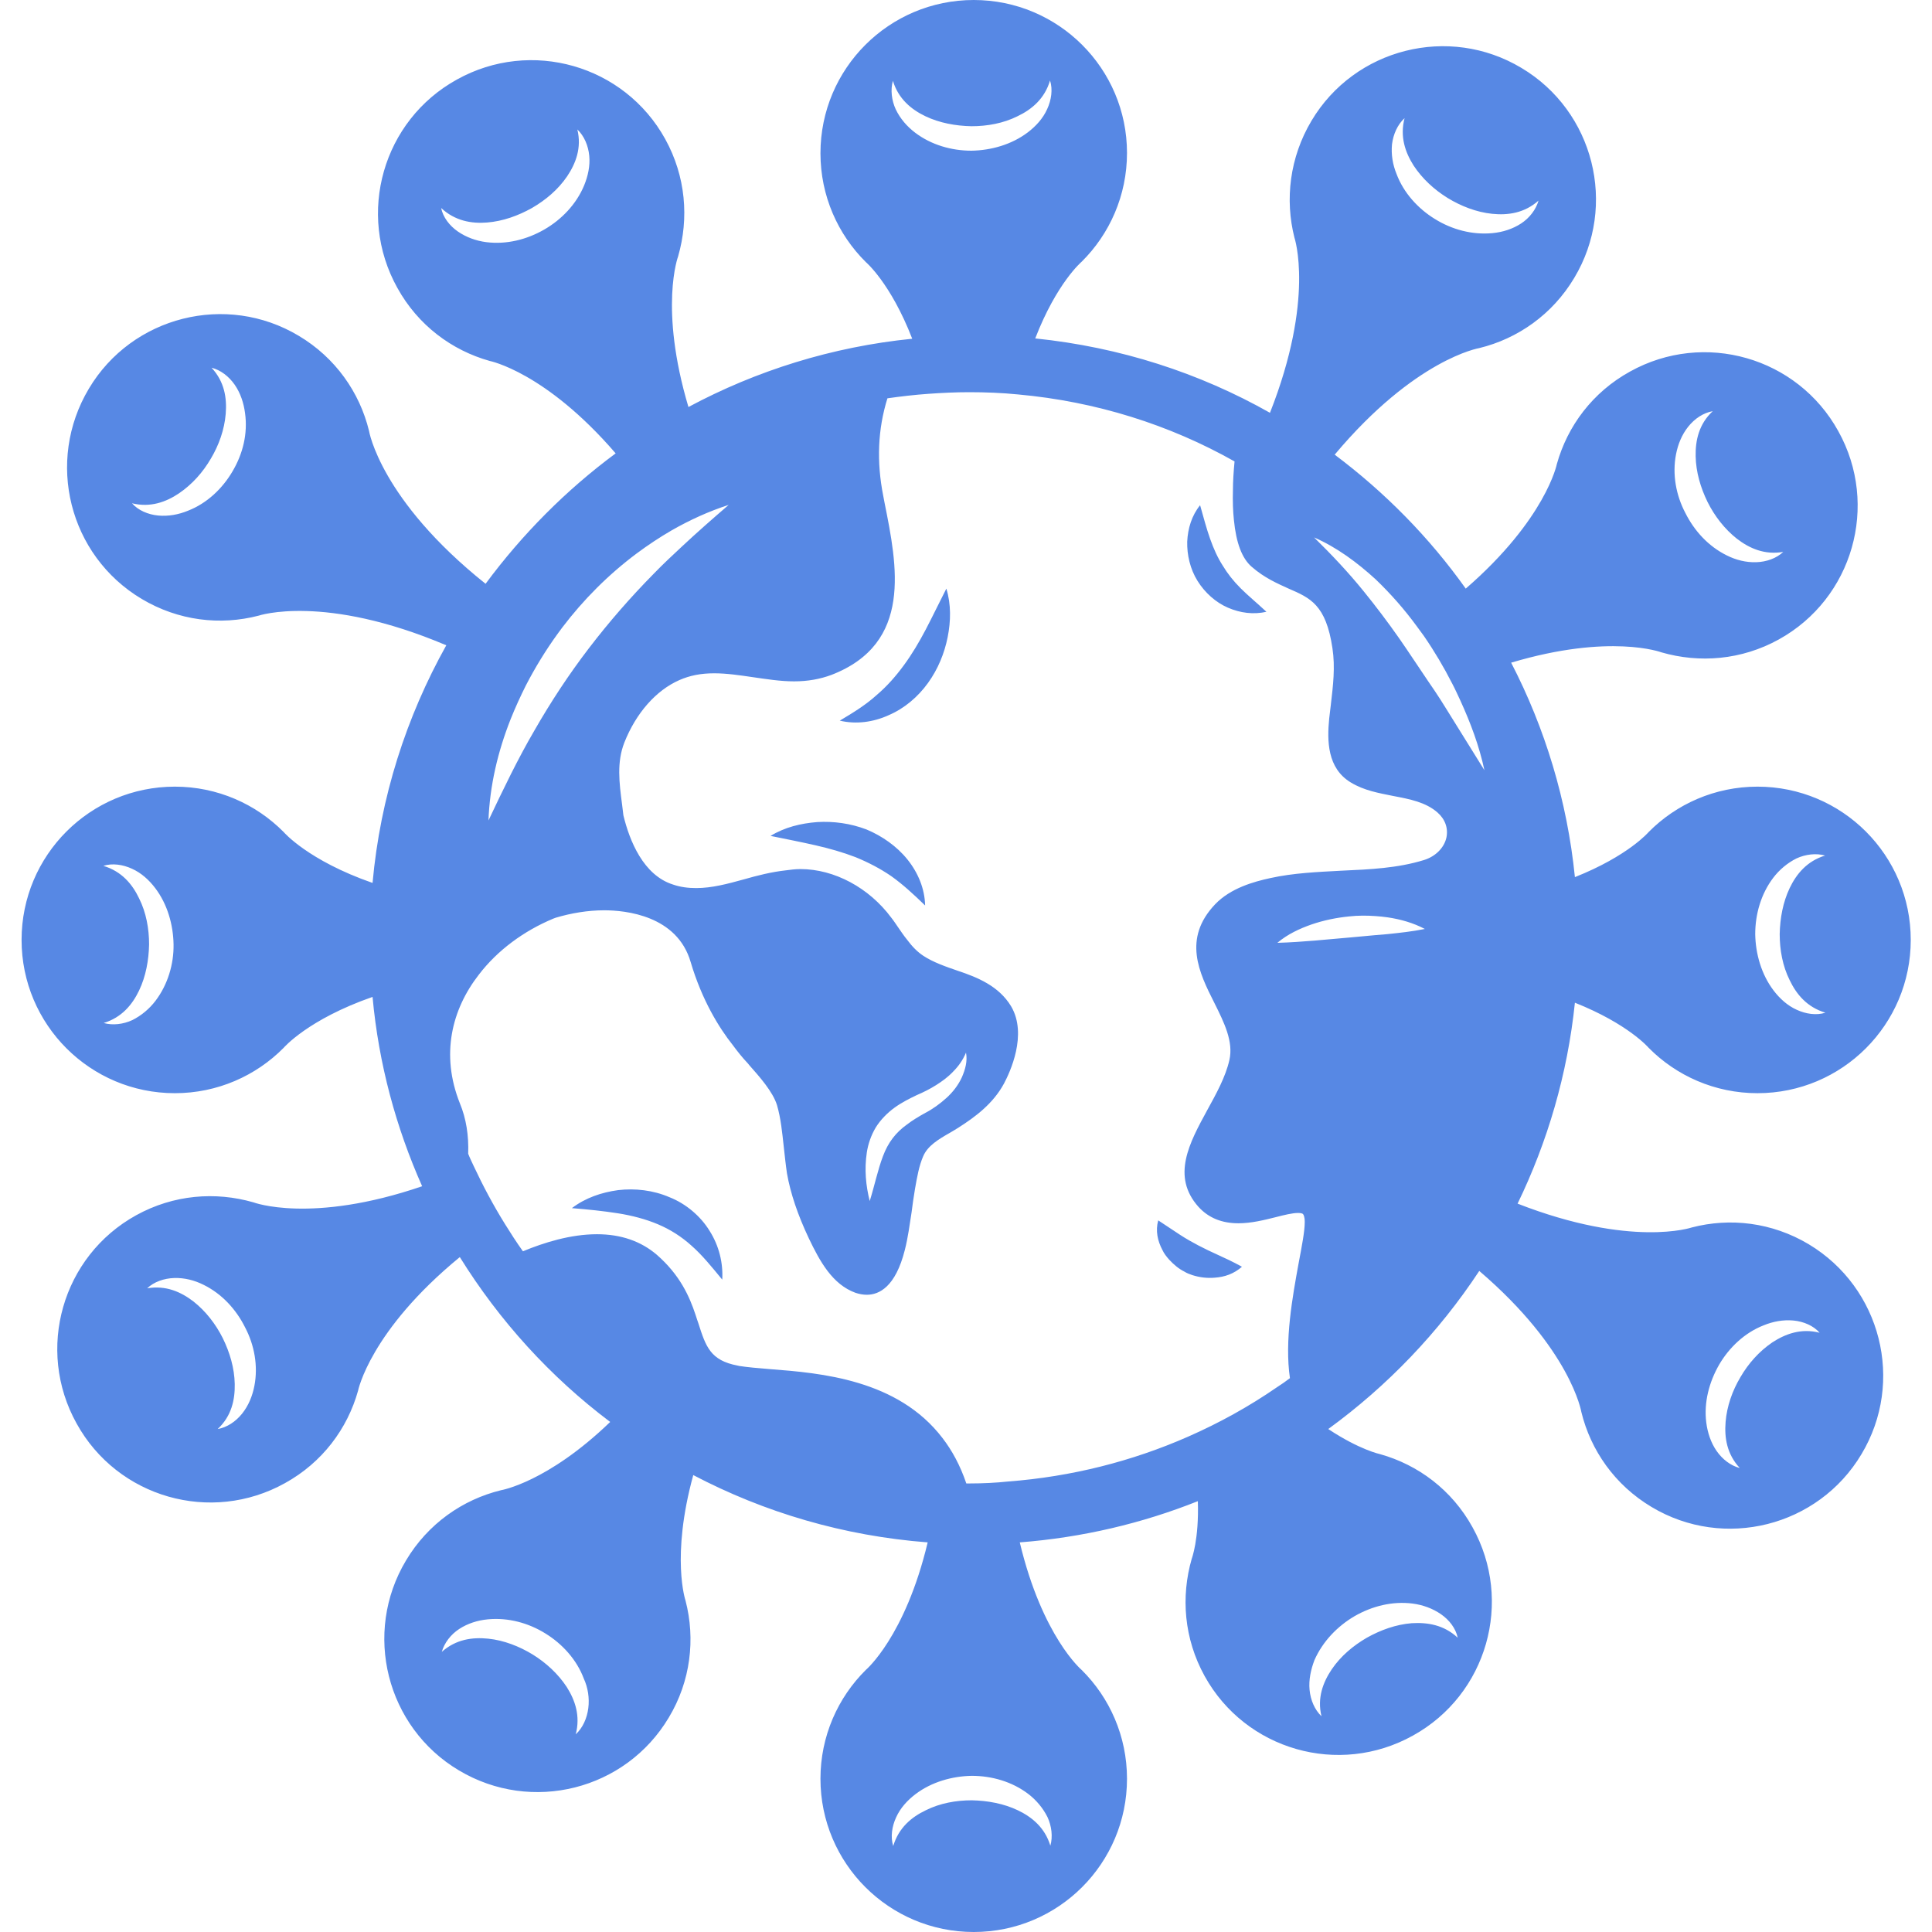
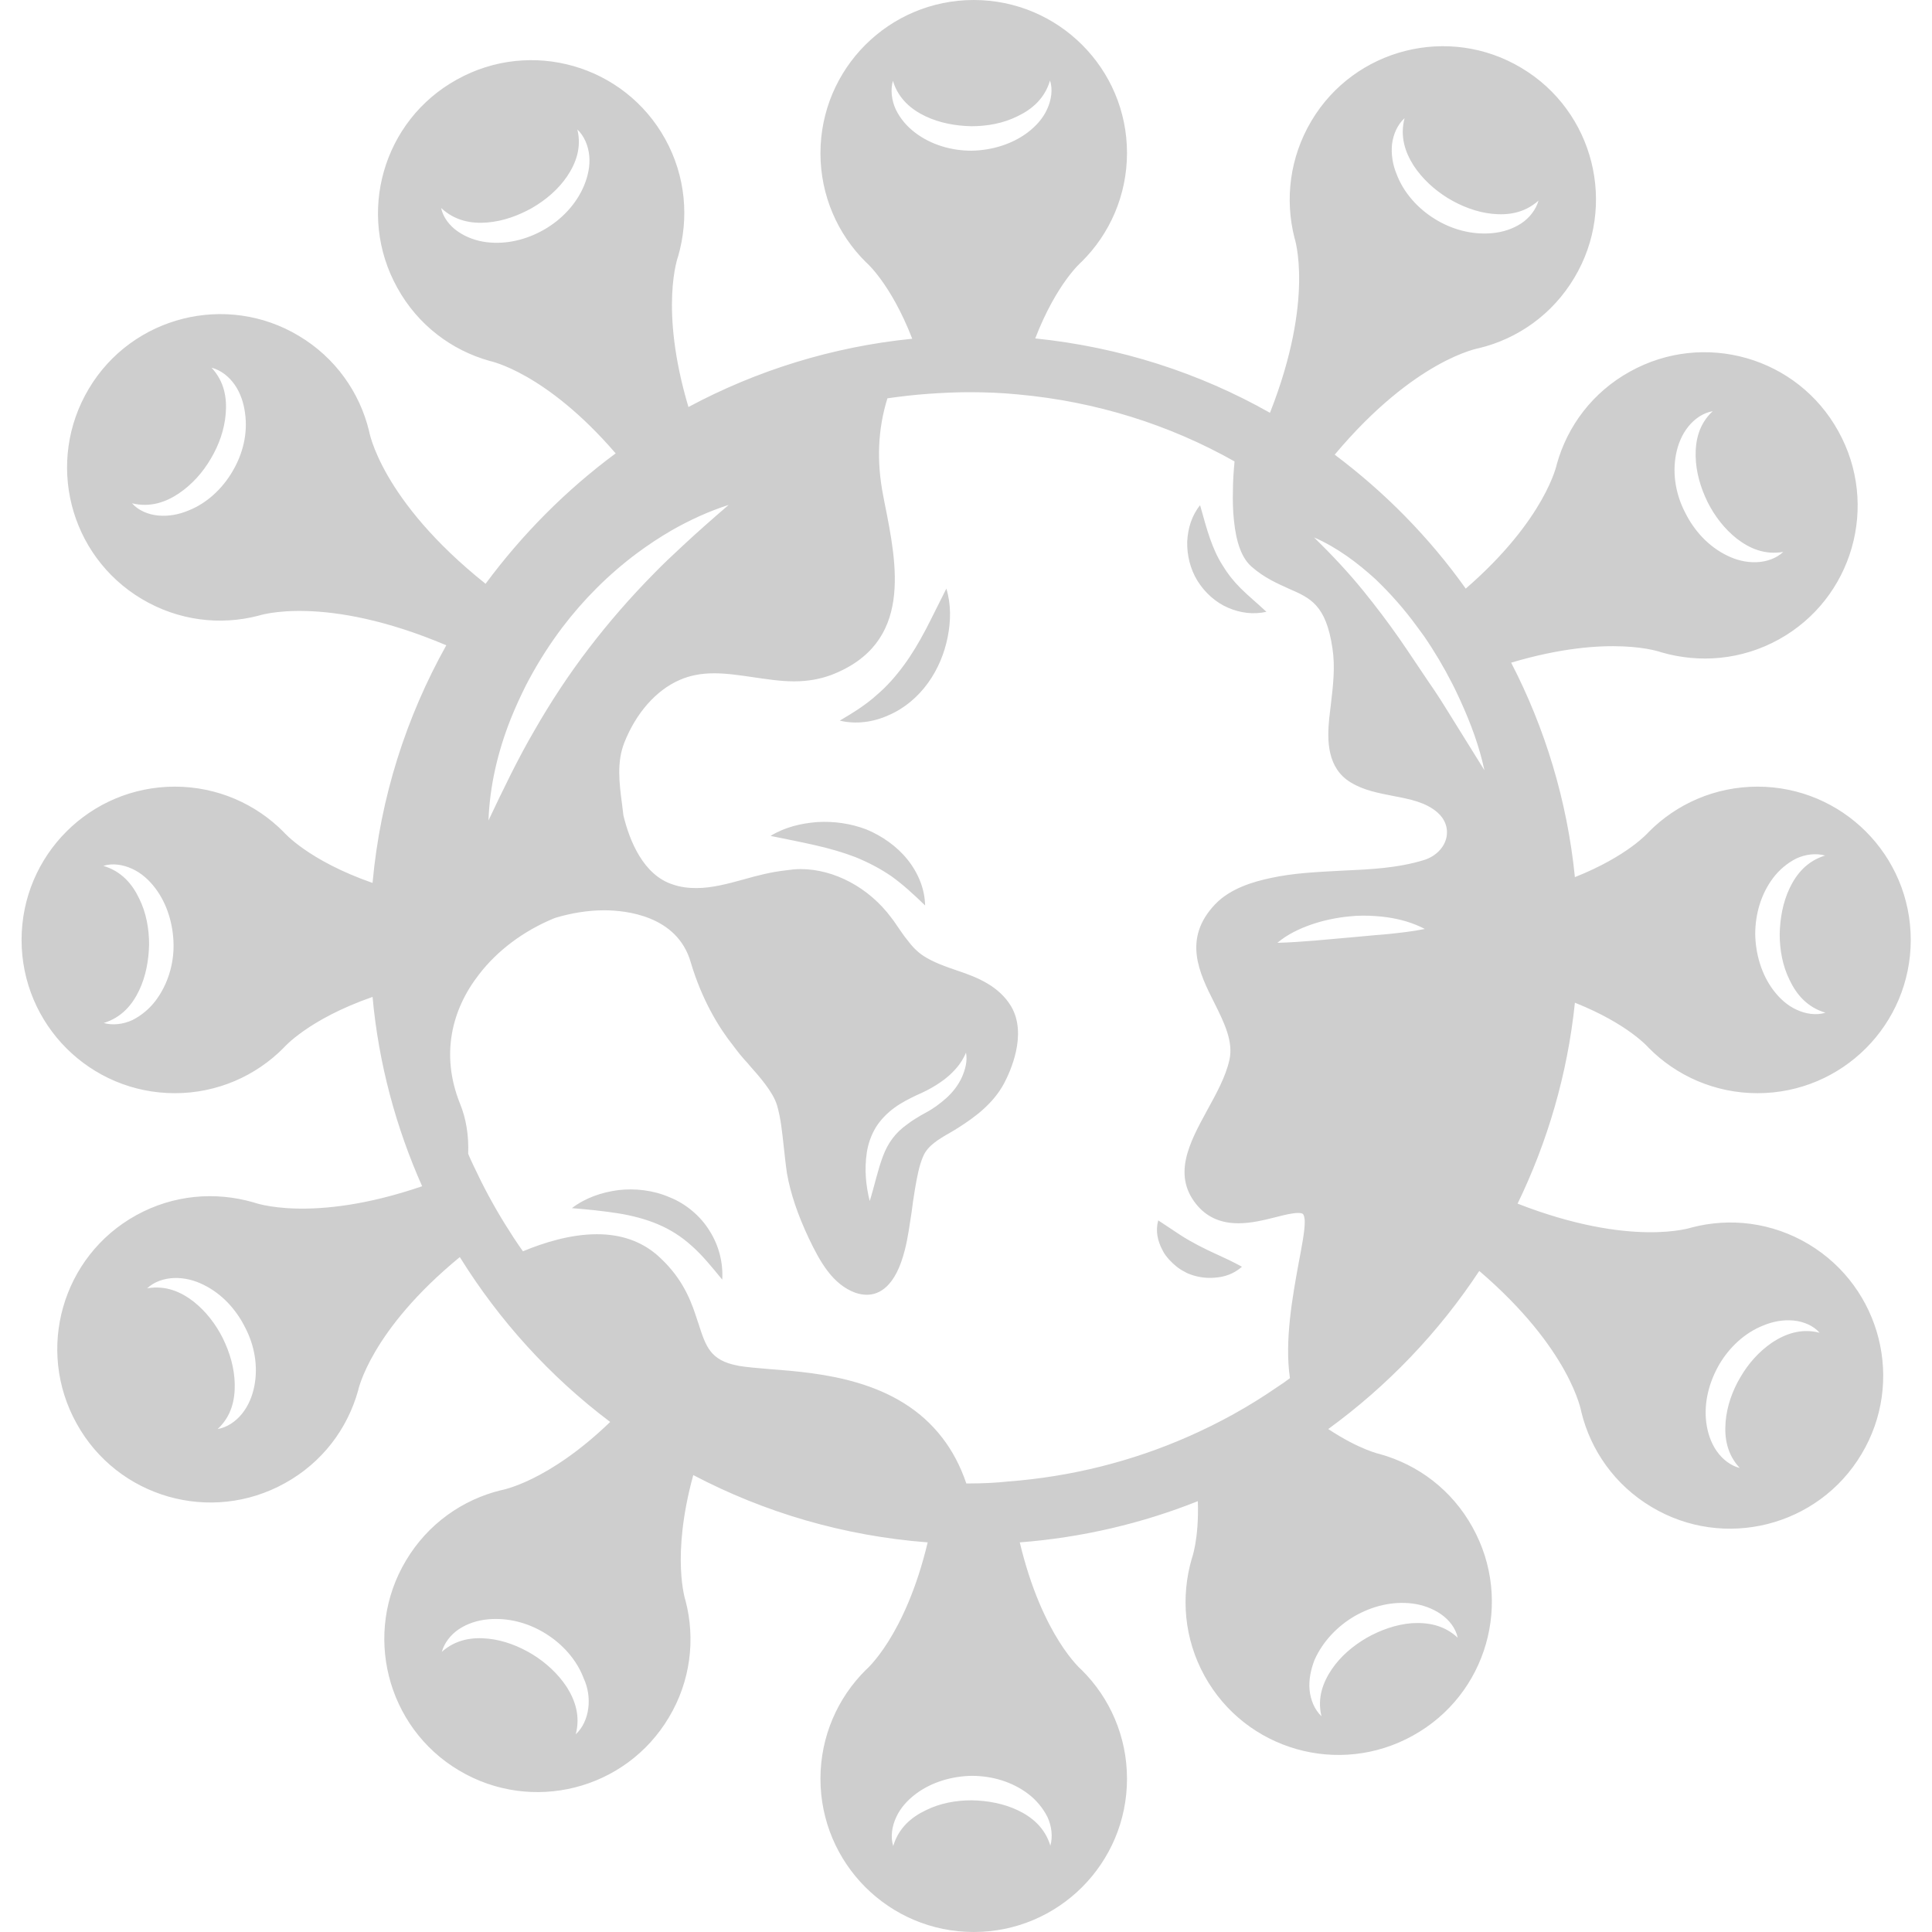
<svg xmlns="http://www.w3.org/2000/svg" version="1.1" id="Layer_1" x="0px" y="0px" width="50px" height="50px" viewBox="0 0 600 600" style="enable-background:new 0 0 600 600;" xml:space="preserve">
  <style type="text/css">
- 	.st0{fill:#5788e4;}
+ 	.st0{fill:#cecece;}
</style>
  <path id="color_x5F_1" class="st0" d="M561.7,386.4c-11.4-6.8-24.4-8.3-36.3-5.2l0,0c0,0-18.7,6.4-54.1-7.4  c9.3-19.2,15.5-40.2,17.8-62.4c16.6,6.6,22.9,14,22.9,14h0c8.6,8.7,20.6,14.1,33.8,14.1c26.3,0,47.6-21.3,47.6-47.6  c0-26.3-21.3-47.6-47.6-47.6c-13.2,0-25.2,5.4-33.8,14.1h0c0,0-6.3,7.4-22.9,14c-2.4-23.8-9.3-46.3-19.8-66.6  c30.8-9.2,46.7-3.2,46.7-3.2l0,0c11.8,3.4,24.8,2.4,36.4-4c23-12.7,31.3-41.7,18.5-64.7c-12.7-23-41.7-31.3-64.7-18.5  c-11.6,6.4-19.4,16.9-22.7,28.7l0,0c0,0-3.4,17.1-28.3,38.7c-11.3-15.9-25.1-29.9-40.7-41.6c25-29.8,44.9-33.1,44.9-33.1l0,0  c11.9-2.9,22.7-10.4,29.5-21.8c13.5-22.5,6.1-51.8-16.4-65.2c-22.5-13.5-51.8-6.1-65.2,16.4C400.5,48.9,399,62,402,73.8v0  c0,0,6.4,18.9-7.6,54.4c-21.9-12.4-46.6-20.4-72.9-23.1c6.7-17.3,14.4-23.8,14.4-23.8v0c8.7-8.6,14.1-20.6,14.1-33.8  C350,21.3,328.7,0,302.4,0c-26.3,0-47.6,21.3-47.6,47.6c0,13.2,5.4,25.2,14.1,33.8v0c0,0,7.7,6.5,14.4,23.8  c-24.9,2.5-48.4,9.9-69.5,21.2c-9.2-30.9-3.2-46.8-3.2-46.8h0c3.4-11.8,2.4-24.8-4-36.4c-12.7-23-41.7-31.3-64.7-18.5  c-23,12.7-31.3,41.7-18.5,64.7c6.4,11.6,16.9,19.4,28.7,22.7l0,0c0,0,17.3,3.4,39.1,28.7c-15.4,11.4-29,25.1-40.4,40.5  c-32.7-26.1-36.2-47.5-36.2-47.5l0,0c-2.9-11.9-10.4-22.7-21.8-29.5c-22.5-13.5-51.8-6.1-65.2,16.4C14.1,143.3,21.4,172.5,44,186  c11.4,6.8,24.4,8.3,36.3,5.2l0,0c0,0,20.3-6.9,58.3,9.2c-12.4,22.2-20.5,47.2-22.9,73.8c-20.1-7-27.6-15.8-27.6-15.8l0,0  c-8.6-8.7-20.6-14.1-33.8-14.1c-26.3,0-47.6,21.3-47.6,47.6c0,26.3,21.3,47.6,47.6,47.6c13.2,0,25.2-5.4,33.8-14.1l0,0  c0,0,7.5-8.8,27.6-15.8c1.9,20.8,7.3,40.6,15.4,58.8c-34.5,11.8-52.4,5-52.4,5v0c-11.8-3.4-24.8-2.4-36.4,4  c-23,12.7-31.3,41.7-18.5,64.7c12.7,23,41.7,31.3,64.7,18.5c11.6-6.4,19.4-16.9,22.7-28.7h0c0,0,3.7-18.6,31.6-41.5  c12.3,19.8,28.1,37.2,46.7,51.2c-19.5,18.8-33.9,21.2-33.9,21.2l0,0c-11.9,2.9-22.7,10.4-29.5,21.8c-13.5,22.5-6.1,51.8,16.4,65.2  c22.6,13.5,51.8,6.1,65.2-16.4c6.8-11.3,8.3-24.4,5.2-36.3l0,0c0,0-4.6-13.5,2.4-39c22.1,11.6,46.7,18.9,72.8,20.9  c-7,29.3-19.2,39.6-19.2,39.6l0,0c-8.7,8.6-14.1,20.6-14.1,33.8c0,26.3,21.3,47.6,47.6,47.6c26.3,0,47.6-21.3,47.6-47.6  c0-13.2-5.4-25.2-14.1-33.8l0,0c0,0-12.2-10.3-19.2-39.6c19.4-1.5,38-5.9,55.3-12.8c0.4,11.9-1.9,17.9-1.9,17.9l0,0  c-3.4,11.8-2.4,24.8,4,36.4c12.7,23,41.7,31.3,64.7,18.5c23-12.7,31.3-41.7,18.5-64.7c-6.4-11.6-16.9-19.4-28.7-22.7l0,0  c0,0-6.3-1.3-16.1-7.8c18.4-13.4,34.3-30,46.9-49.1c28.5,24.4,31.7,43.8,31.7,43.8h0c2.9,11.9,10.4,22.7,21.8,29.5  c22.5,13.5,51.8,6.1,65.2-16.4C591.6,429.1,584.2,399.9,561.7,386.4z M550.7,272.6c1.9-2.5,4.4-4.6,7.2-6c2.8-1.3,6.1-1.7,8.9-0.9  c-5.6,1.7-8.9,5.7-11,10.1c-2.1,4.4-3,9.4-3.1,14.3c0,4.9,0.9,9.9,3.1,14.3c2.1,4.4,5.4,8.4,11.1,10.1c-2.8,0.9-6.1,0.4-8.9-0.9  c-2.9-1.3-5.3-3.5-7.2-6c-3.8-5-5.6-11.4-5.7-17.5C545.1,283.9,546.9,277.6,550.7,272.6z M520.5,141.1c0.6-3.1,1.8-6.1,3.8-8.6  c2-2.5,4.7-4.3,7.6-4.8c-4.3,4-5.4,9.1-5.3,14c0.1,4.9,1.5,9.7,3.7,14.2c2.2,4.4,5.3,8.4,9.1,11.4c3.9,3,8.6,5.1,14.4,4.1  c-2.1,2-5.2,3.1-8.4,3.2c-3.2,0.1-6.3-0.7-9.1-2.1c-5.7-2.8-10.1-7.6-12.9-13.2C520.5,153.8,519.3,147.3,520.5,141.1z M432.3,44.8  c0.4-3.1,1.7-6.1,3.9-8.1c-1.5,5.7,0.2,10.6,2.8,14.7c2.7,4.1,6.4,7.5,10.6,10.1c4.1,2.5,8.9,4.4,13.8,4.9c4.9,0.5,10-0.2,14.4-4.1  c-0.8,2.8-2.8,5.4-5.4,7.1c-2.6,1.7-5.7,2.7-8.9,3c-6.3,0.6-12.6-1.1-17.9-4.4c-5.2-3.2-9.7-8.1-11.9-14  C432.5,51.1,432,47.9,432.3,44.8z M181.4,57.6c-2.4,5.8-7,10.6-12.4,13.7c-5.4,3.1-11.7,4.7-18,3.9c-3.1-0.4-6.2-1.5-8.8-3.3  c-2.6-1.8-4.6-4.4-5.2-7.3c4.3,4,9.4,4.9,14.3,4.5c4.9-0.4,9.6-2.1,13.9-4.5c4.3-2.5,8.1-5.7,10.9-9.8c2.7-4,4.6-8.9,3.2-14.6  c2.1,2,3.4,5,3.7,8.2C183.3,51.5,182.6,54.7,181.4,57.6z M72.2,146.4c-3.1,5.3-7.9,9.9-13.8,12.2c-2.9,1.2-6.1,1.8-9.3,1.5  c-3.1-0.3-6.2-1.6-8.1-3.8c5.7,1.4,10.6-0.4,14.6-3.1c4.1-2.8,7.4-6.5,9.9-10.8c2.5-4.2,4.2-9,4.6-13.9c0.4-4.9-0.4-10-4.4-14.3  c2.8,0.7,5.4,2.7,7.2,5.3c1.8,2.6,2.8,5.7,3.2,8.8C77,134.7,75.4,141,72.2,146.4z M48.3,310.8c-1.9,2.5-4.4,4.6-7.2,6  c-2.8,1.3-6.1,1.7-8.9,0.9c5.6-1.7,8.9-5.7,11-10.1c2.1-4.4,3-9.4,3.1-14.3c0-4.9-0.9-9.9-3.1-14.3c-2.1-4.4-5.4-8.4-11.1-10.1  c2.8-0.9,6.1-0.4,8.9,0.9c2.9,1.3,5.3,3.5,7.2,6c3.8,5,5.6,11.4,5.7,17.5C54,299.4,52.1,305.8,48.3,310.8z M79,430.4  c-0.6,3.1-1.8,6.1-3.8,8.6c-2,2.5-4.7,4.3-7.6,4.8c4.3-4,5.4-9.1,5.3-14c-0.1-4.9-1.5-9.7-3.7-14.2c-2.2-4.4-5.3-8.4-9.1-11.4  c-3.9-3-8.6-5.1-14.4-4.1c2.1-2,5.2-3.1,8.4-3.2c3.2-0.1,6.3,0.7,9.1,2.1c5.7,2.8,10.1,7.6,12.9,13.2C79,417.7,80.2,424.2,79,430.4z   M182.7,530.5c-0.4,3.1-1.7,6.1-3.9,8.1c1.5-5.7-0.2-10.6-2.8-14.7c-2.7-4.1-6.4-7.5-10.6-10.1c-4.1-2.5-8.9-4.4-13.8-4.9  c-4.9-0.5-10,0.2-14.4,4.1c0.8-2.8,2.8-5.4,5.4-7.1c2.6-1.7,5.7-2.7,8.9-3c6.3-0.6,12.6,1.1,17.9,4.4c5.2,3.2,9.7,8.1,11.9,14  C182.6,524.1,183.1,527.4,182.7,530.5z M420.7,501.9c5.4-3.1,11.7-4.7,18-3.9c3.1,0.4,6.2,1.5,8.8,3.3c2.6,1.8,4.6,4.4,5.2,7.3  c-4.3-4-9.4-4.8-14.3-4.5c-4.9,0.4-9.6,2.1-13.9,4.5c-4.3,2.5-8.1,5.7-10.9,9.8c-2.7,4-4.6,8.9-3.2,14.6c-2.1-2-3.4-5-3.7-8.2  c-0.3-3.1,0.4-6.3,1.5-9.2C410.8,509.7,415.4,505,420.7,501.9z M301.1,460.7c-0.3,0-0.7,0-1,0c-1.9-5.6-4.4-10.2-7.4-14.1  c-13.9-18.2-37.8-20.2-53.5-21.4c-3.8-0.3-7.1-0.6-9.7-1c-0.1,0-0.2-0.1-0.4-0.1c-8.5-1.6-9.9-5.9-12.2-13.1  c-0.3-0.9-0.6-1.7-0.9-2.7c-1.9-5.7-4.8-12.3-12-18.6c-4.9-4.2-11.1-6.4-18.6-6.4c-8.2,0-16.5,2.6-23,5.3c-2-2.8-3.8-5.6-5.6-8.5  c-3.6-5.8-6.8-11.8-9.7-18c-0.6-1.3-1.2-2.5-1.7-3.8c0.2-5.6-0.6-10.9-2.6-15.7c-6-15.1-2.5-29.1,5.9-39.9  c5.8-7.6,14-13.6,23.1-17.4c0.3-0.1,0.6-0.2,0.8-0.3c4.7-1.4,9.9-2.3,15-2.3c6.7,0,22.7,1.6,26.9,16.1c3.5,11.8,8.8,20.4,13.1,25.8  c1.4,1.9,2.9,3.8,4.7,5.7l0.4,0.5c3.1,3.5,7.3,8.2,8.6,12.4c1.2,4.1,1.6,8.4,2.1,12.9c0.3,2.7,0.6,5.6,1,8.3  c1.1,6.2,3.3,12.8,6.8,20.2c3.4,7.1,7.3,14.3,14.5,16.9c1.2,0.4,2.4,0.6,3.5,0.6c0,0,0,0,0,0c3.8,0,8.9-2.4,11.8-13.9  c1-3.9,1.5-7.9,2.1-11.7c0.3-2.3,0.6-4.6,1-6.9l0.1-0.6c0.6-3.4,1.2-6.9,2.5-9.9c1.4-3.3,4.8-5.3,8.3-7.3c1-0.6,1.9-1.1,2.8-1.7  c5-3.2,10.6-7.3,14-13.6c1.8-3.4,7.4-15.2,2.2-24c-3.8-6.3-10.5-9-16.5-11c-3.8-1.3-7.8-2.7-10.8-4.7c-1.8-1.2-3.4-2.8-5.1-5.1  c-0.9-1.1-1.7-2.3-2.6-3.6c-0.7-1-1.4-2.1-2.2-3.1c-6.9-9.3-17.7-15.1-28.2-15.1c-1.6,0-3.1,0.2-4.6,0.4c-4.5,0.5-8.8,1.6-13,2.8  c-5.1,1.4-9.9,2.7-14.8,2.7c-2.5,0-4.9-0.3-7.2-1.1c-9.2-2.9-13.5-13.6-15.4-21.5c-0.1-1.1-0.3-2.2-0.4-3.3  c-0.9-6.8-1.7-13.2,0.7-19.3c3.6-9.1,9.8-16.2,17.1-19.4c3.2-1.4,6.6-2.1,10.8-2.1c3.9,0,7.9,0.6,12,1.2c4.2,0.6,8.5,1.3,12.8,1.3  c4.3,0,8.1-0.7,11.6-2c25.4-9.8,20.4-34,16.5-53.5l-0.4-2.1c-2.1-10.6-1.7-20.7,1.3-30.3c4.2-0.6,8.5-1.1,12.8-1.4  c4.2-0.3,8.4-0.5,12.6-0.5c5.1,0,10.2,0.2,15.2,0.7c24.2,2.2,47,9.4,67.2,20.8c-0.3,3.2-0.5,6.2-0.5,8.9c-0.1,3.4,0,6.5,0.3,9.3  c0.7,7.1,2.5,11.9,5.5,14.5c4,3.5,8,5.2,11.5,6.8c6.7,2.9,11.6,5,13.6,18.5c0.9,5.9,0.2,11.6-0.5,17.6c-0.2,1.4-0.3,2.8-0.5,4.2  c-0.7,7-0.6,15.5,6.7,19.9c4.1,2.5,8.7,3.3,13.2,4.2c5.2,1,10,1.9,13.7,5.1c2.4,2.1,3.4,4.9,2.8,7.8c-0.7,3.2-3.4,5.9-7,7  c-8.1,2.5-16.6,2.9-25.6,3.3c-7.3,0.4-14.9,0.7-22.1,2.3c-5.1,1.1-12.3,3.1-17.1,8.1c-10.2,10.7-5,21.3-0.3,30.6  c3.1,6.2,6,12.1,4.7,17.8c-1.2,5.3-4.1,10.5-6.9,15.6c-5.5,10.1-11.2,20.5-2.7,30c3.1,3.4,7.2,5.1,12.4,5.1c4,0,8-1,11.6-1.9  c2.7-0.7,5.2-1.3,6.9-1.3c0.8,0,1.4,0.1,1.6,0.4c0.1,0.1,0.5,0.7,0.5,2.4c0,2.9-0.9,7.5-1.9,12.8c-1.9,10.4-4.4,24.1-2.7,35.7  c-1.3,1-2.6,1.9-4,2.8c-8.7,6-17.9,11.1-27.7,15.4c-17.3,7.6-36.1,12.4-55.9,13.9C309.3,460.5,305.2,460.7,301.1,460.7z   M182.9,201.3c-6.2,8.1-11.8,16.6-16.9,25.5c-5.2,8.9-9.7,18.3-14.3,28c0.4-10.8,2.9-21.4,6.9-31.5c1.4-3.5,3-7,4.7-10.4  c2.9-5.6,6.2-11,9.9-16.1c0.5-0.6,0.9-1.3,1.4-1.9c6.6-8.7,14.4-16.5,23.1-23c3.5-2.6,7.1-5,10.9-7.2c5.6-3.2,11.5-5.9,17.7-7.9  c-5,4.3-9.9,8.6-14.6,13c-2.9,2.7-5.8,5.4-8.6,8.3C195.8,185.5,189.1,193.2,182.9,201.3z M269.2,357.9c0.4-2.6,1.3-5.3,2.8-7.8  c1.5-2.4,3.6-4.5,5.8-6.1c2.2-1.6,4.6-2.8,6.9-3.9c2.1-0.9,4.1-1.9,6-3.1c1.9-1.2,3.7-2.5,5.3-4.2c1.6-1.6,3-3.5,4-5.9  c0.5,2.6-0.2,5.2-1.3,7.7c-1.1,2.4-2.8,4.6-4.8,6.4c-2,1.8-4.2,3.4-6.5,4.6c-2,1.1-4,2.3-5.7,3.6c-3.5,2.5-5.9,5.6-7.5,9.9  c-1.6,4.2-2.6,9.1-4.1,13.9C268.9,368.2,268.4,363.2,269.2,357.9z M430.9,290.1l-3.6,0.3l-7.6,0.7l-11.3,1  c-3.8,0.3-7.6,0.6-11.7,0.7c3.2-2.7,6.9-4.4,10.6-5.7c3.8-1.3,7.7-2.1,11.7-2.5c2.7-0.3,5.5-0.3,8.2-0.1c1.3,0.1,2.5,0.2,3.8,0.4  c4,0.6,7.9,1.7,11.5,3.6C438.5,289.3,434.7,289.7,430.9,290.1z M436.7,201.4c-0.7-1.1-1.5-2.1-2.2-3.2c-3.5-5-7.2-9.9-11.1-14.7  c-4.7-5.8-9.8-11.2-15.3-16.6c7.1,3.1,13.4,7.8,19.1,13c4.7,4.5,9,9.4,12.8,14.6c0.7,1,1.5,2,2.2,3c3.3,4.8,6.2,9.7,8.8,14.8  c0.9,1.7,1.7,3.5,2.5,5.2c3.2,7,5.9,14.2,7.5,21.7l-12-19.3c-1.1-1.8-2.2-3.5-3.4-5.3C442.7,210.4,439.7,205.8,436.7,201.4z   M278.2,34c-1.3-2.8-1.7-6.1-0.9-8.9c1.7,5.6,5.7,8.9,10.1,11c4.4,2.1,9.4,3,14.3,3.1c4.9,0,9.9-0.9,14.3-3.1  c4.4-2.1,8.4-5.4,10.1-11.1c0.9,2.8,0.4,6.1-0.9,8.9c-1.3,2.9-3.5,5.3-6,7.2c-5,3.8-11.4,5.6-17.5,5.7c-6.2,0-12.5-1.8-17.5-5.6  C281.7,39.3,279.6,36.9,278.2,34z M319.3,557.1c2.5,1.9,4.6,4.4,6,7.2c1.3,2.8,1.7,6.1,0.9,8.9c-1.7-5.6-5.7-8.9-10.1-11  c-4.4-2.1-9.4-3-14.3-3.1c-4.9,0-9.9,0.9-14.3,3.1c-4.4,2.1-8.4,5.4-10.1,11.1c-0.9-2.8-0.4-6.1,0.9-8.9c1.3-2.9,3.5-5.3,6-7.2  c5-3.8,11.4-5.6,17.5-5.7C308,551.5,314.3,553.3,319.3,557.1z M550.4,416.9c-4.1,2.8-7.4,6.5-9.9,10.8c-2.5,4.2-4.2,9-4.6,13.9  c-0.4,4.9,0.4,10,4.4,14.3c-2.8-0.7-5.4-2.7-7.2-5.3c-1.8-2.6-2.8-5.7-3.2-8.8c-0.8-6.3,0.9-12.6,4-18c3.1-5.3,7.9-9.9,13.8-12.2  c2.9-1.2,6.1-1.8,9.3-1.5c3.1,0.3,6.2,1.6,8.1,3.8C559.3,412.4,554.4,414.3,550.4,416.9z M371.9,180.4c-2.3-3.7-3.3-8.1-3.2-12.2  c0.2-4.1,1.4-8.1,4-11.3c1.1,3.9,2,7.3,3.1,10.4c1.1,3.1,2.3,5.8,3.9,8.3c1.5,2.5,3.3,4.8,5.6,7.1c2.3,2.3,5,4.5,8,7.3  c-4,0.9-8.1,0.4-12-1.3C377.6,187.1,374.2,184.1,371.9,180.4z M293.9,182.8c1.5,4.9,1.4,10.1,0.4,15.1c-1,5-3,9.9-6.1,14.2  c-3.1,4.3-7.3,7.9-12.2,10c-4.8,2.2-10.2,2.9-15.2,1.7c4.4-2.6,8.2-5,11.4-7.9c3.3-2.8,6-5.9,8.5-9.3c2.5-3.4,4.7-7.1,6.8-11.1  C289.6,191.5,291.6,187.3,293.9,182.8z M281.8,266.9c3.3,4.1,5.4,9.1,5.5,14.3c-3.7-3.6-7-6.6-10.5-9.1c-3.5-2.4-7.2-4.3-11.1-5.9  c-3.9-1.5-8.1-2.7-12.5-3.7c-4.4-1-9-1.9-13.9-2.9c4.4-2.7,9.4-3.9,14.5-4.3c5.1-0.3,10.3,0.4,15.3,2.3  C273.9,259.6,278.5,262.8,281.8,266.9z M220.4,382.3c2.9,4.6,4.2,9.9,3.9,15.1c-3.3-4-6.2-7.6-9.5-10.5c-3.2-2.9-6.7-5.1-10.5-6.7  c-3.8-1.6-8-2.7-12.4-3.4c-4.5-0.7-9.2-1.2-14.3-1.6c4.2-3.2,9.2-4.9,14.4-5.6c5.2-0.6,10.8,0,15.9,2.2  C213,373.8,217.6,377.7,220.4,382.3z M370.3,396c-0.9-0.3-1.7-0.6-2.5-1.1c-1.8-0.9-3.3-2.2-4.7-3.7c-0.8-0.9-1.6-1.9-2.1-3  c-1.5-2.8-2.2-6-1.3-9.2c2.7,1.8,4.8,3.2,6.8,4.5c2,1.3,3.8,2.3,5.7,3.3c1.9,1,3.8,1.9,6,2.9c2.2,1,4.6,2.1,7.5,3.7  c-2.5,2.2-5.4,3.2-8.5,3.4C374.8,397,372.5,396.7,370.3,396z" />
</svg>
